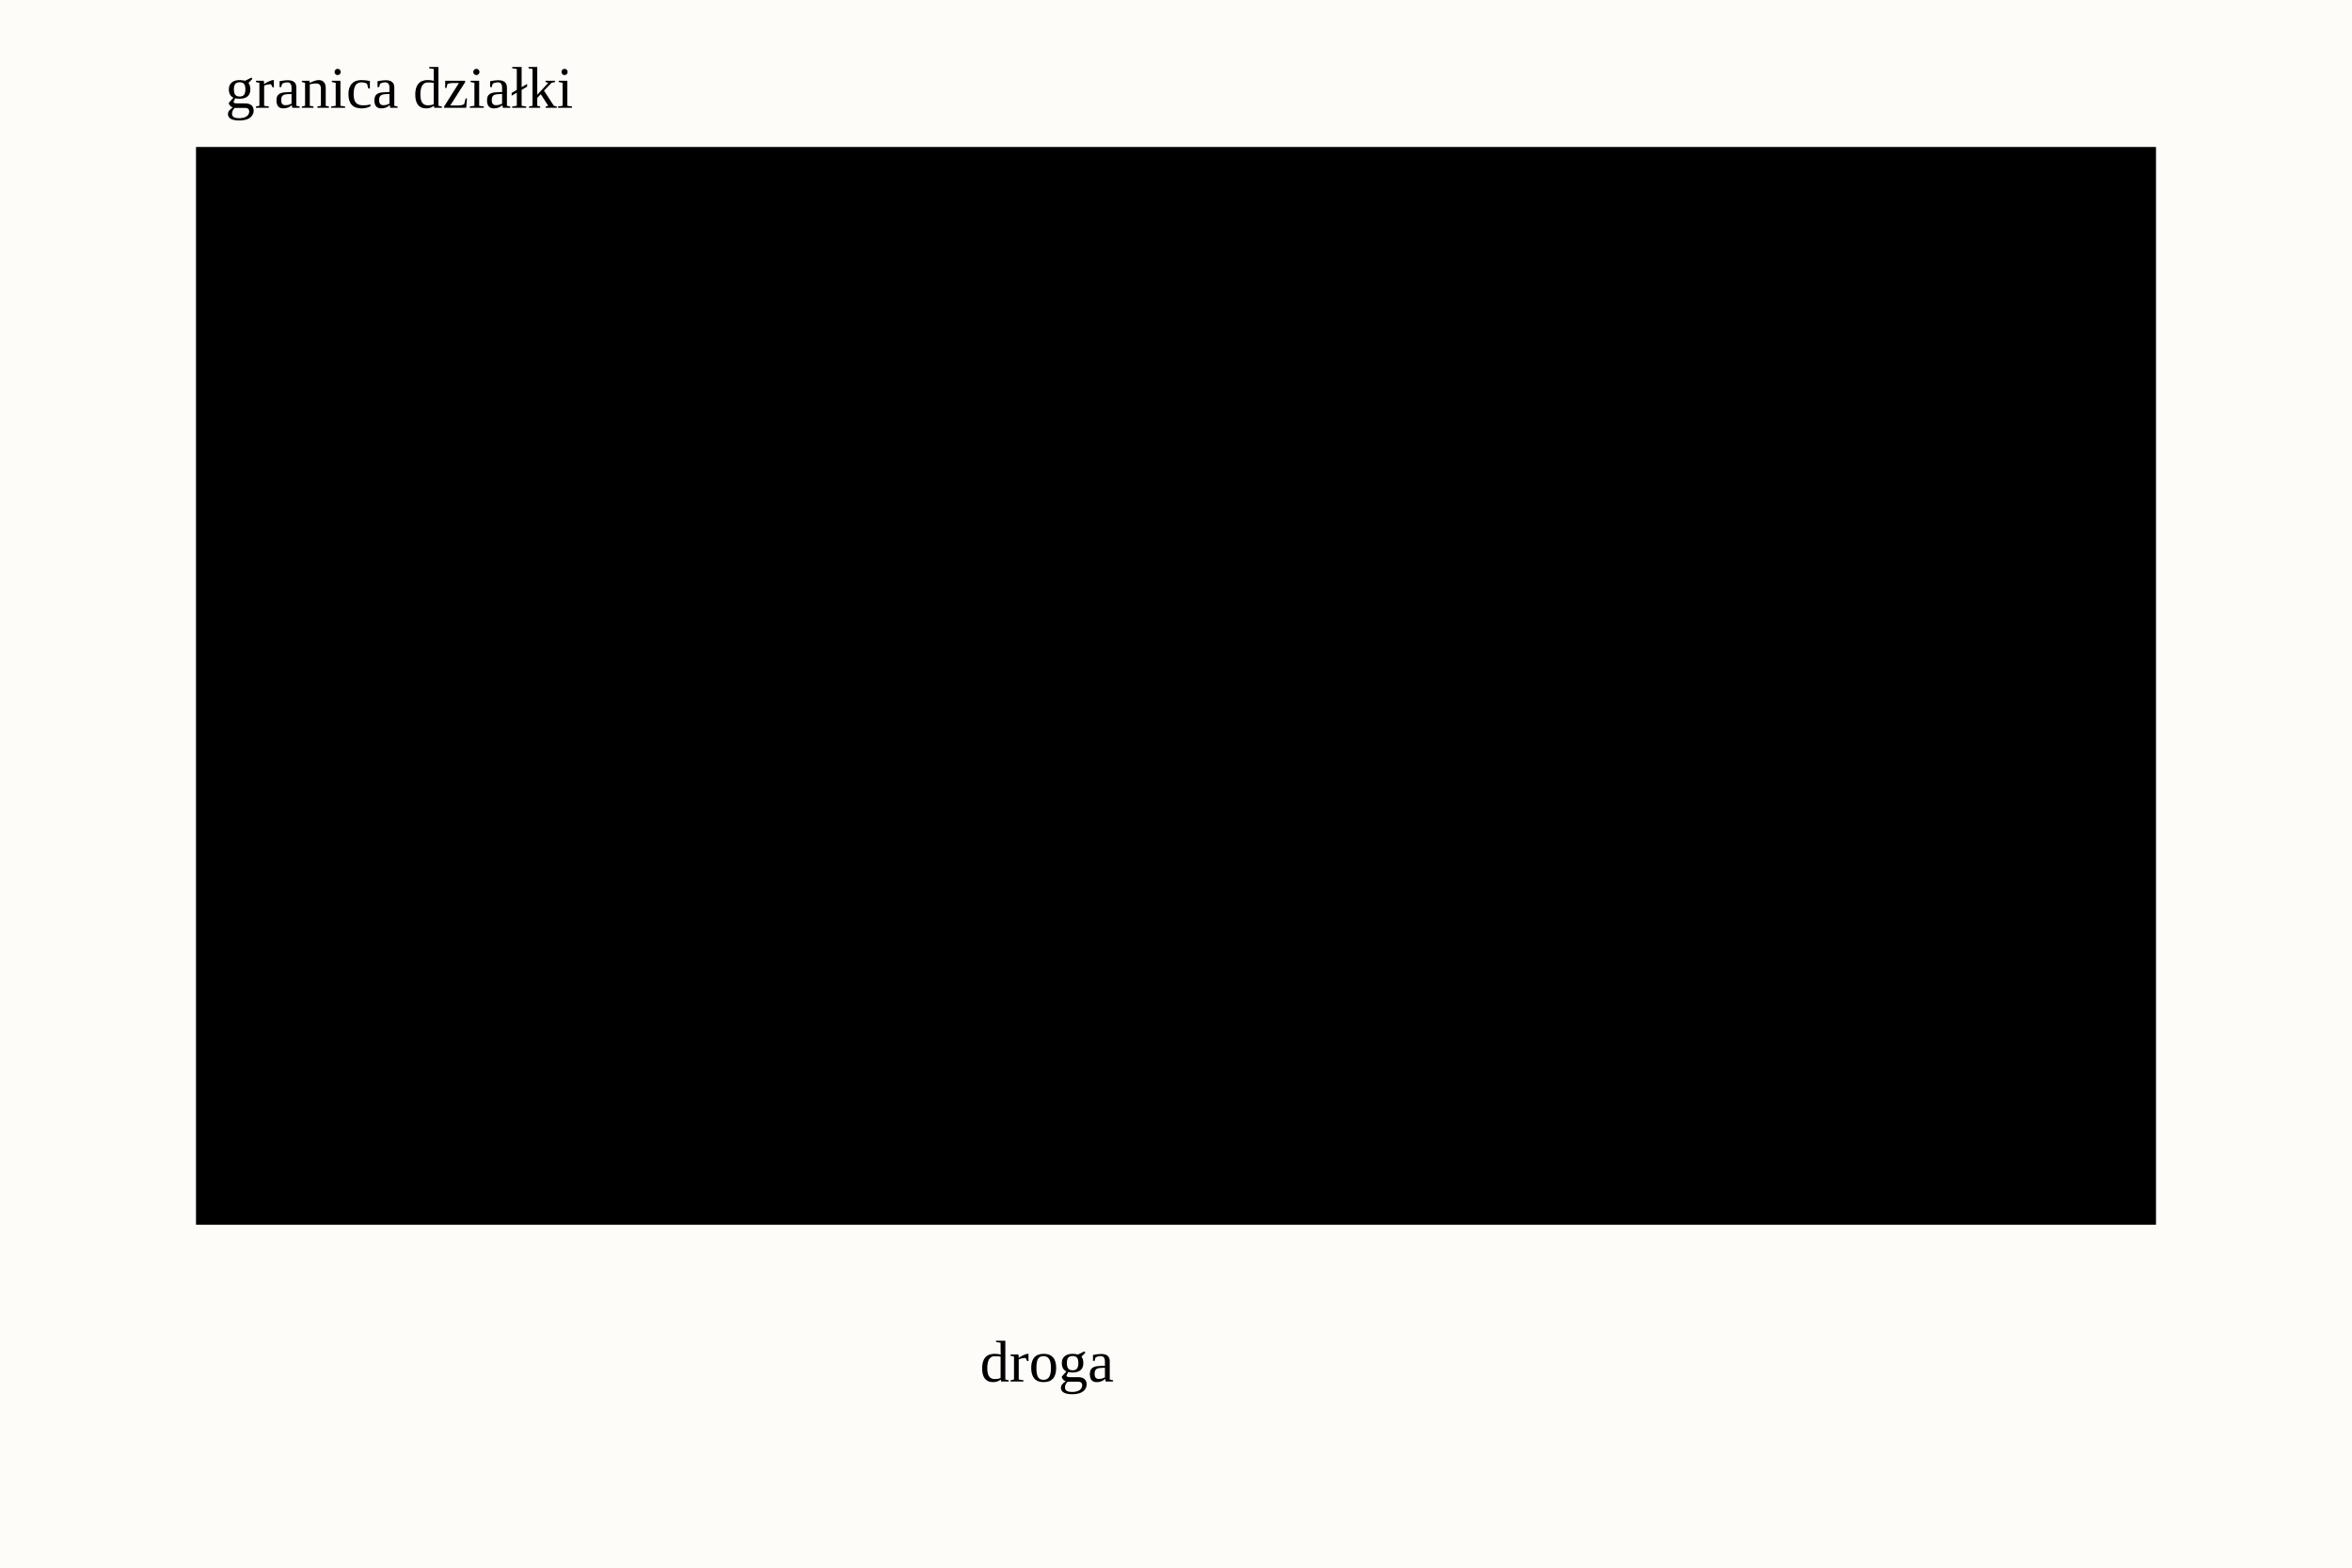
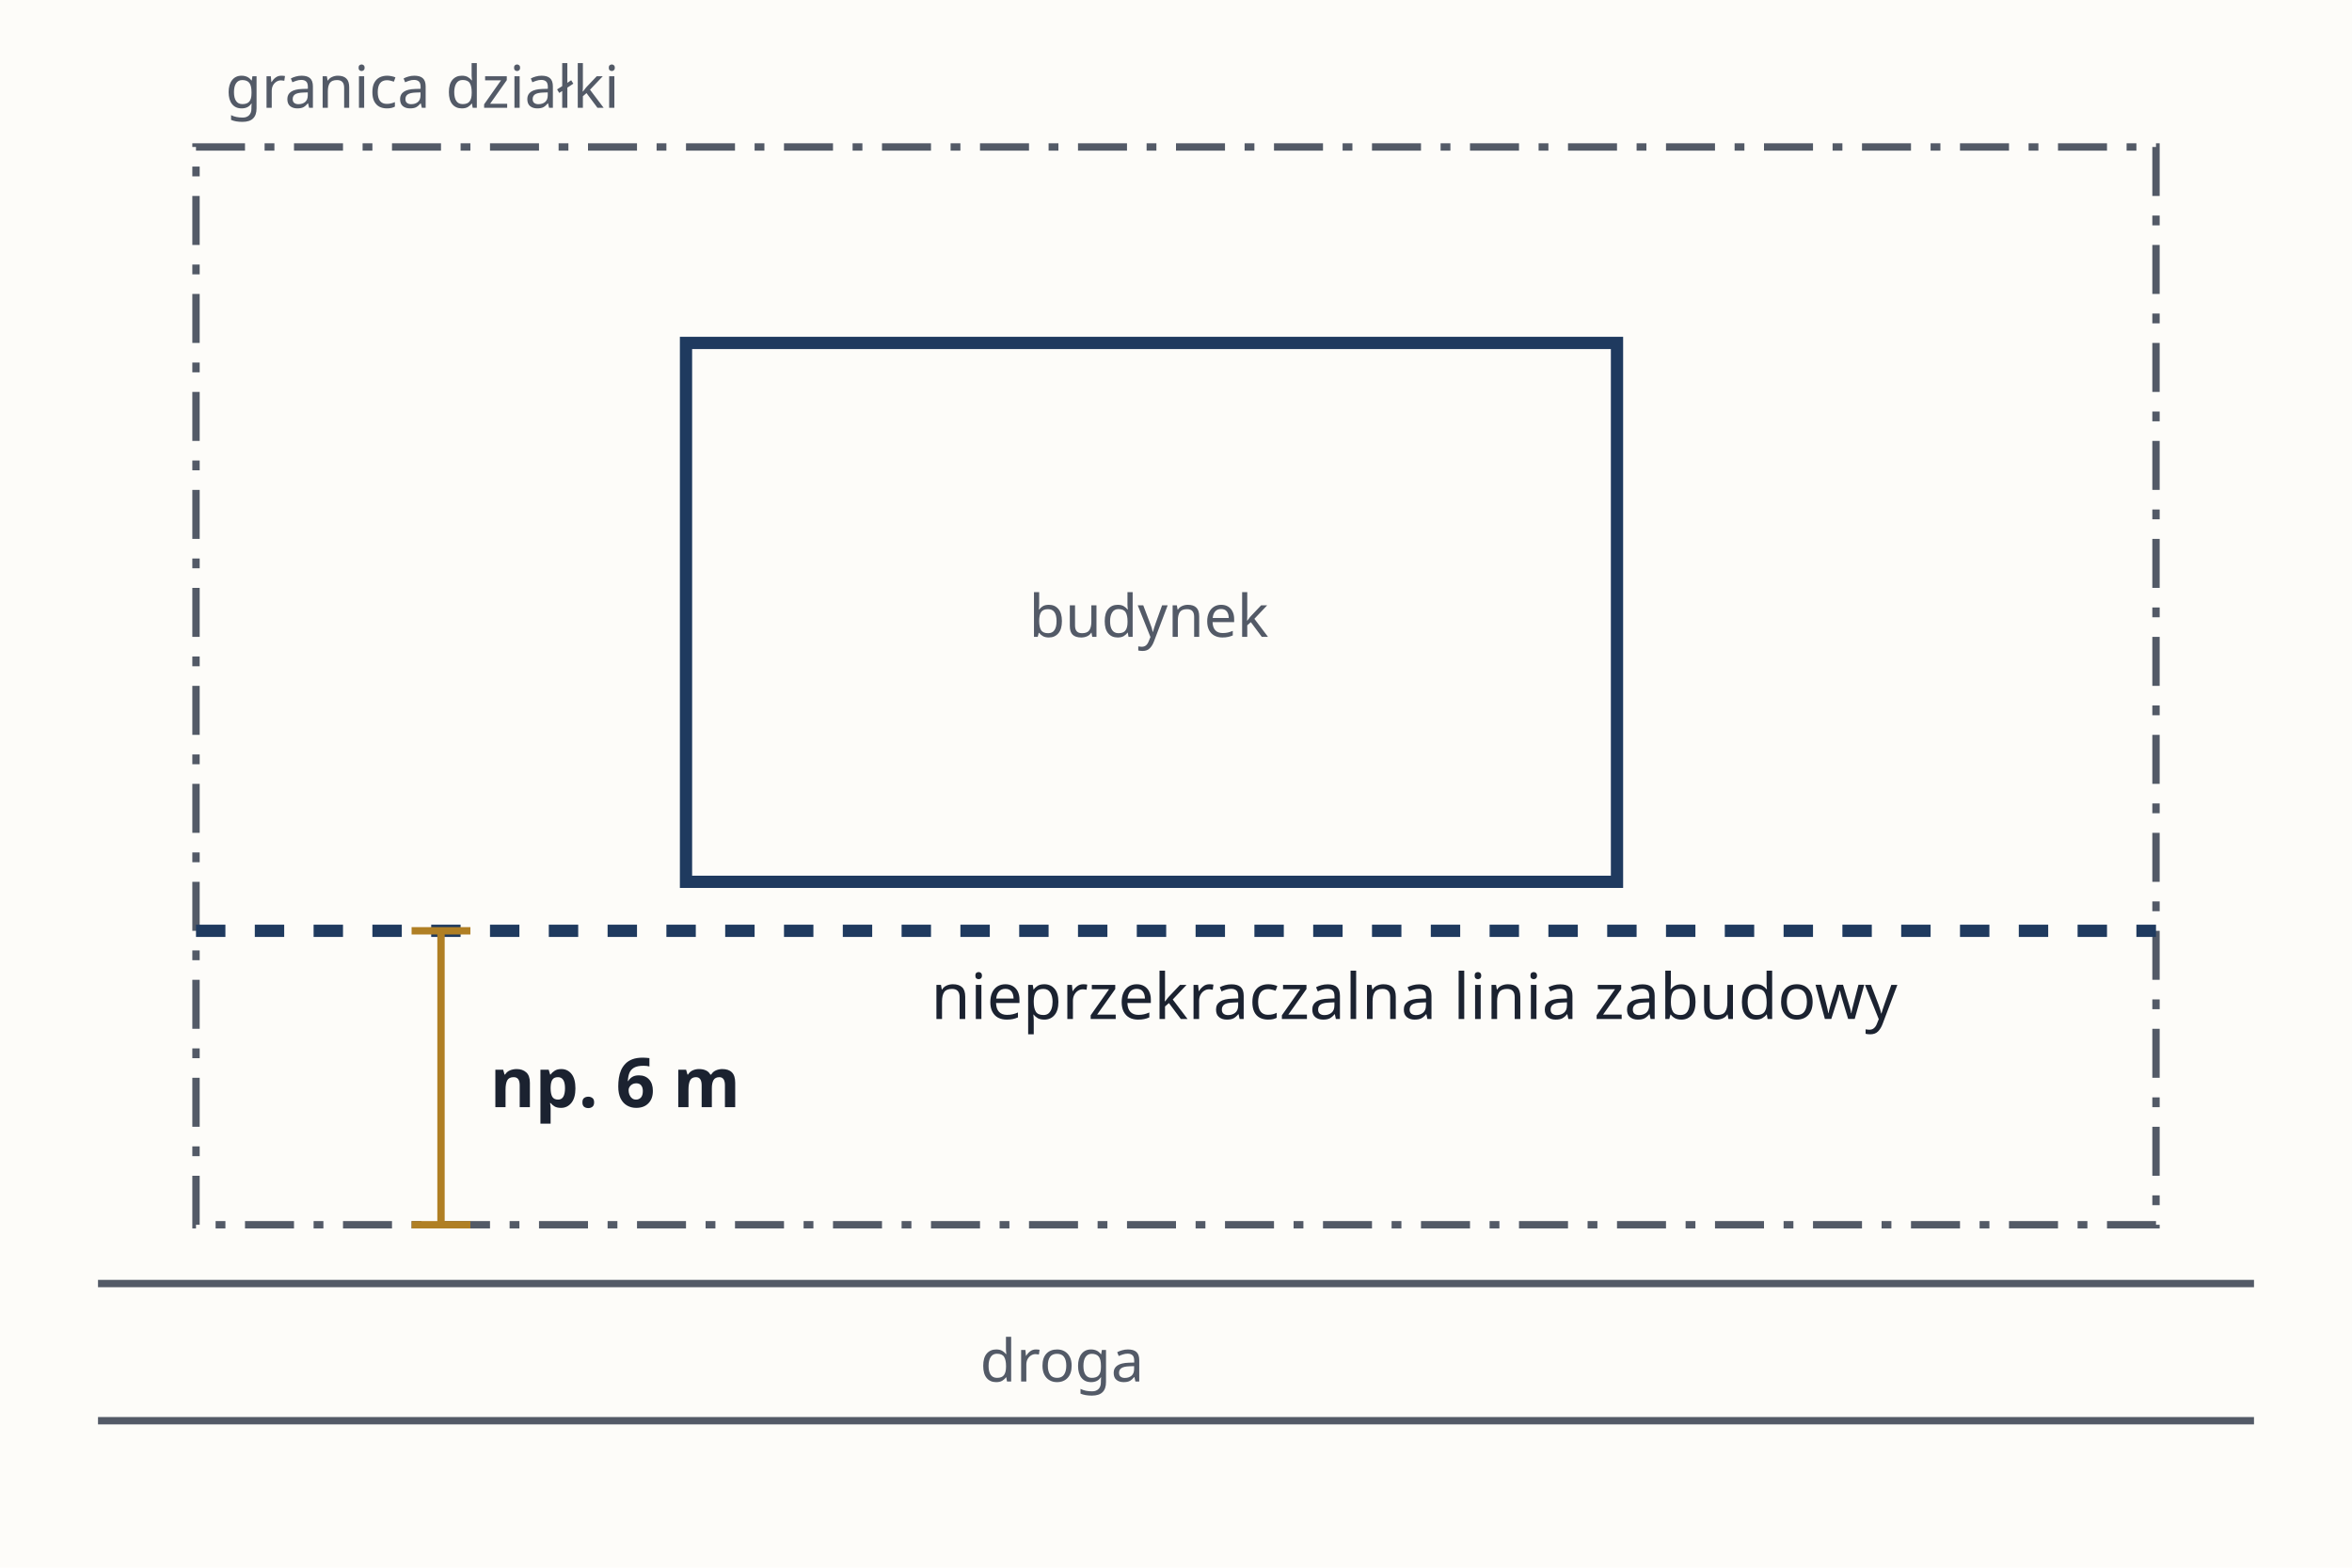
<svg xmlns="http://www.w3.org/2000/svg" viewBox="0 0 480 320" width="480" height="320" role="img" aria-labelledby="t d">
+   <style>.b{fill:none;stroke:#1f3a5f;stroke-width:2.5}.w{fill:#fdfcf9;stroke:#1f3a5f;stroke-width:1.5}.g{fill:none;stroke:#535a67;stroke-width:1.5;stroke-dasharray:10 4 2 4}.t{fill:none;stroke:#535a67;stroke-width:1.5}.d{fill:none;stroke:#b07f24;stroke-width:1.5}.m{fill:#1b2230;font:600 14px "PB Sans","Source Sans 3",sans-serif}.s{fill:#535a67;font:400 12px "PB Sans","Source Sans 3",sans-serif}.l{fill:#1b2230;font:400 13px "PB Sans","Source Sans 3",sans-serif}</style>
  <rect width="480" height="320" fill="#fdfcf9" />
  <path class="t" d="M20 290h440M20 262h440" />
  <text class="s" x="200" y="282">droga</text>
  <path class="g" d="M40 250V30h400v220z" />
  <text class="s" x="46" y="22">granica działki</text>
  <path class="b" d="M40 190h400" stroke-dasharray="6 6" stroke-width="2" />
  <text class="l" x="190" y="208">nieprzekraczalna linia zabudowy</text>
  <rect class="b" x="140" y="70" width="190" height="110" />
  <text class="s" x="210" y="130">budynek</text>
  <path class="d" d="M90 190v60M84 190h12M84 250h12" />
  <text class="m" x="100" y="226">np. 6 m</text>
</svg>
